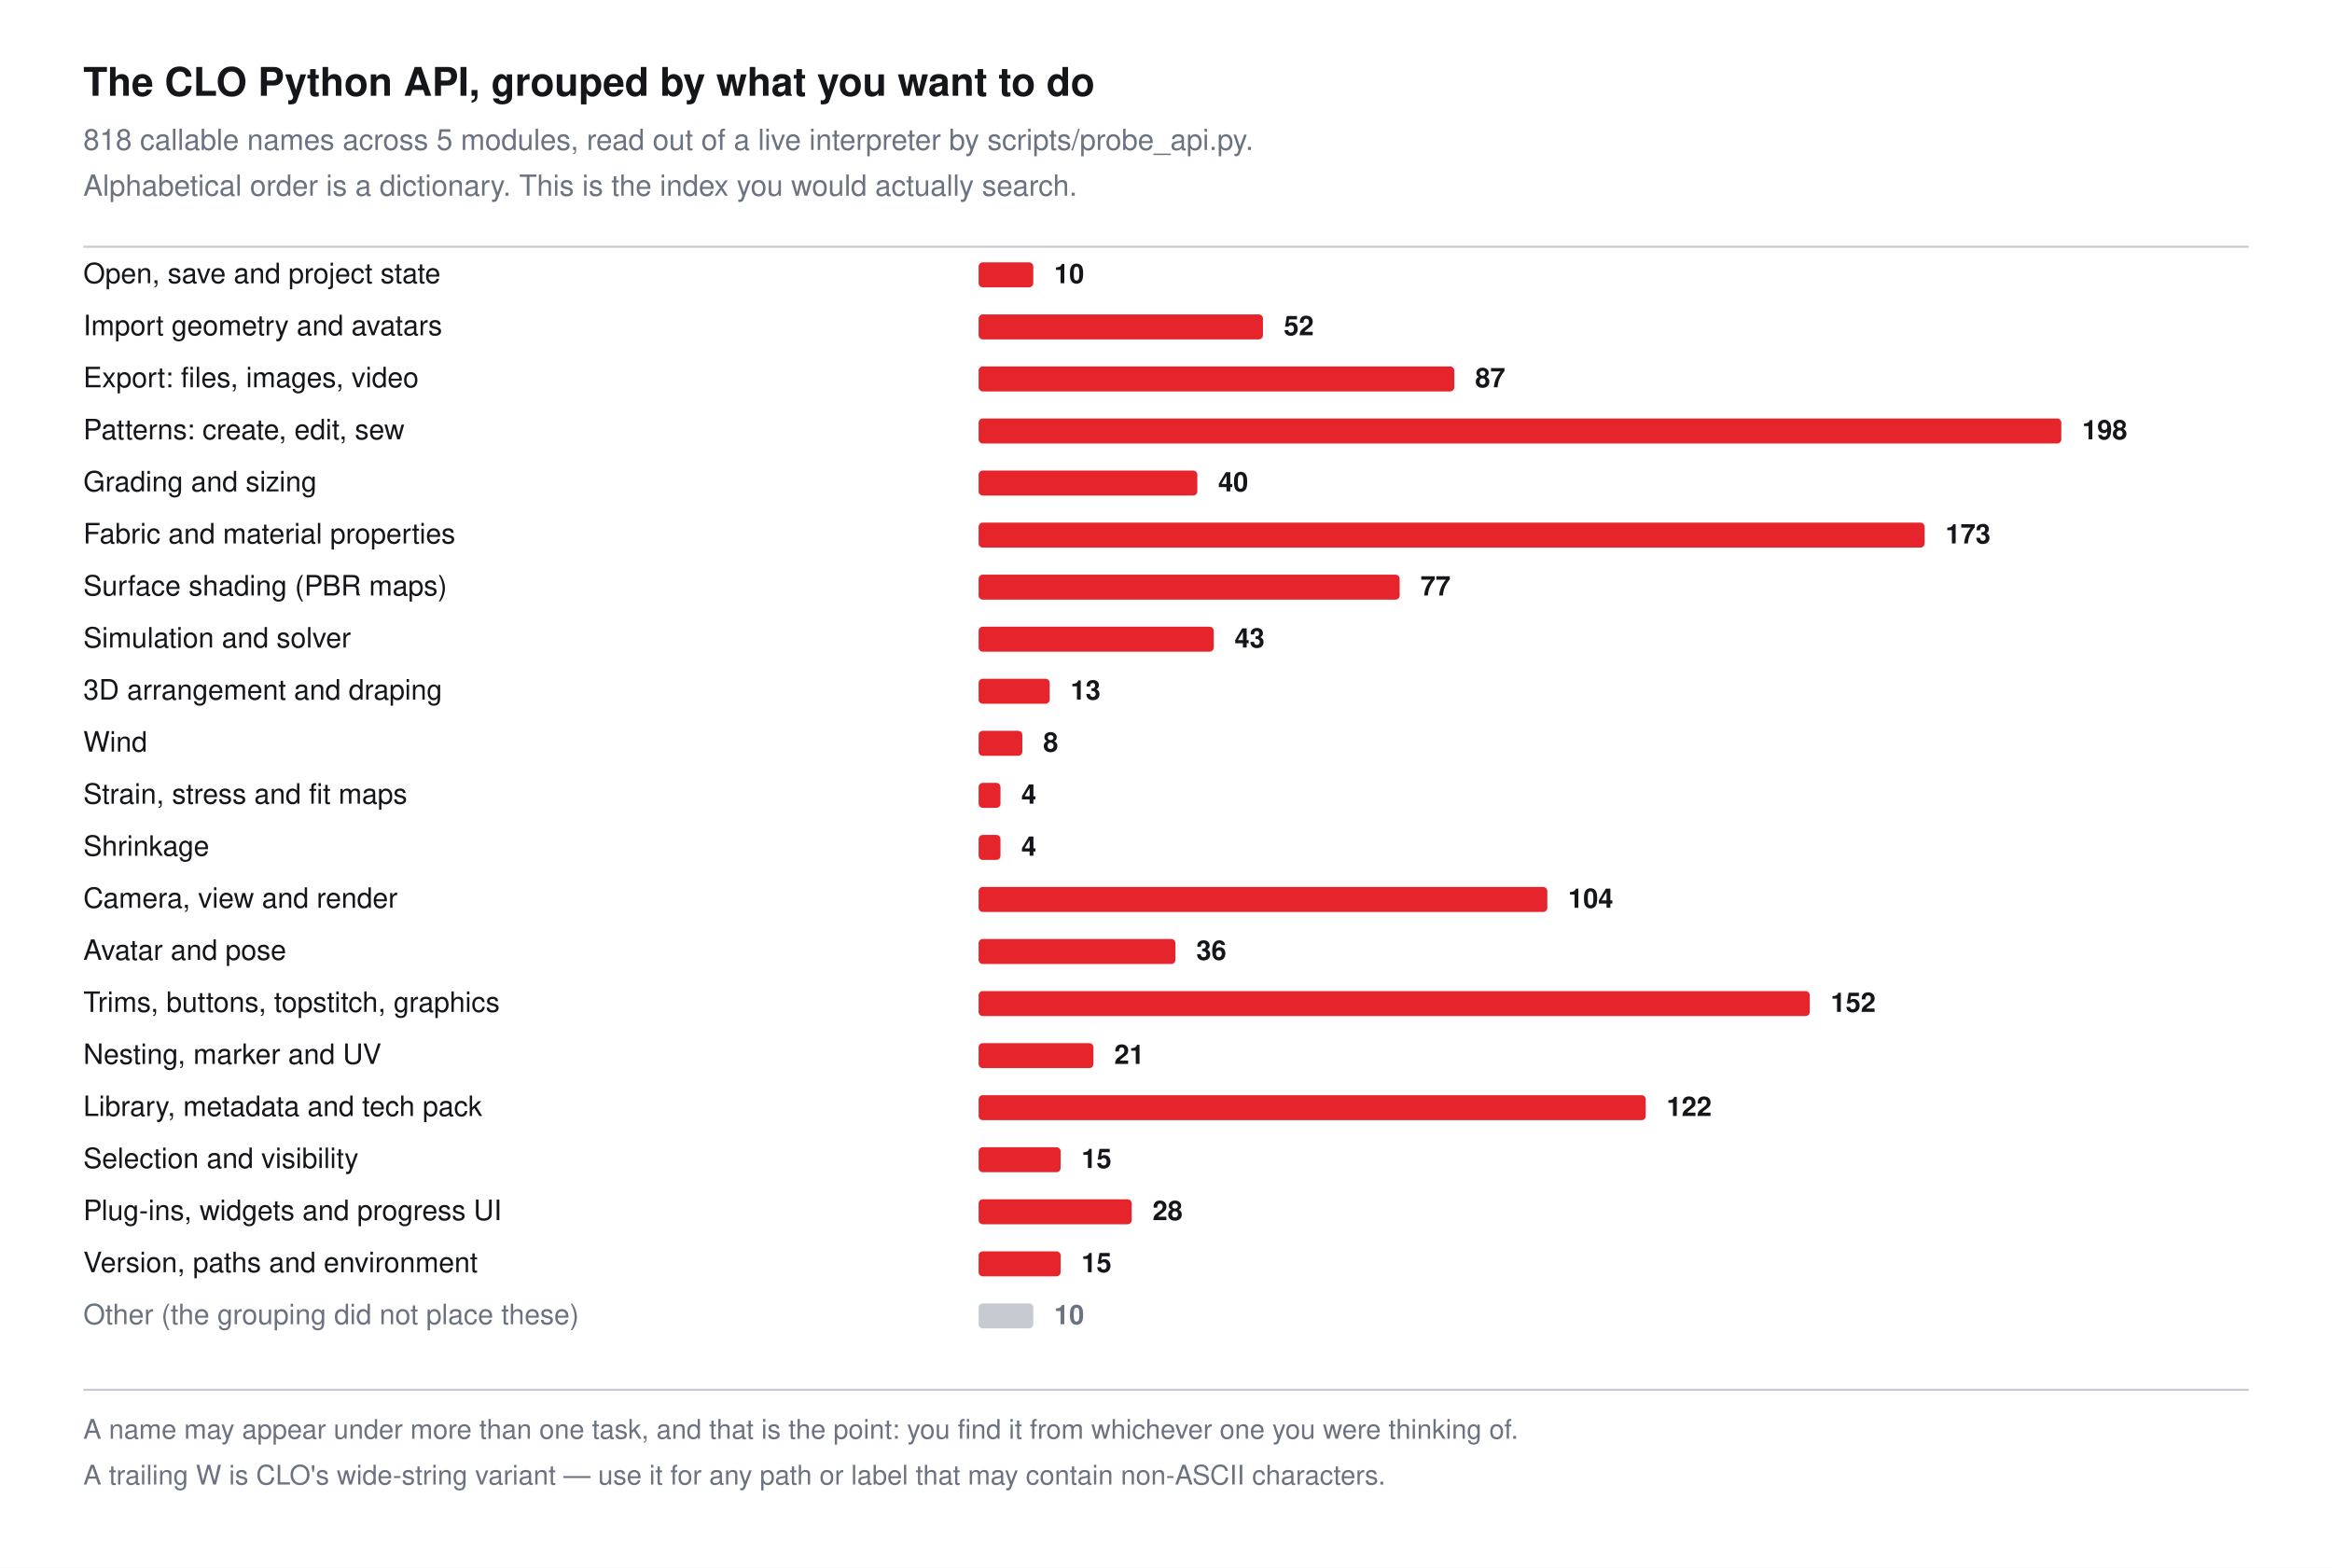
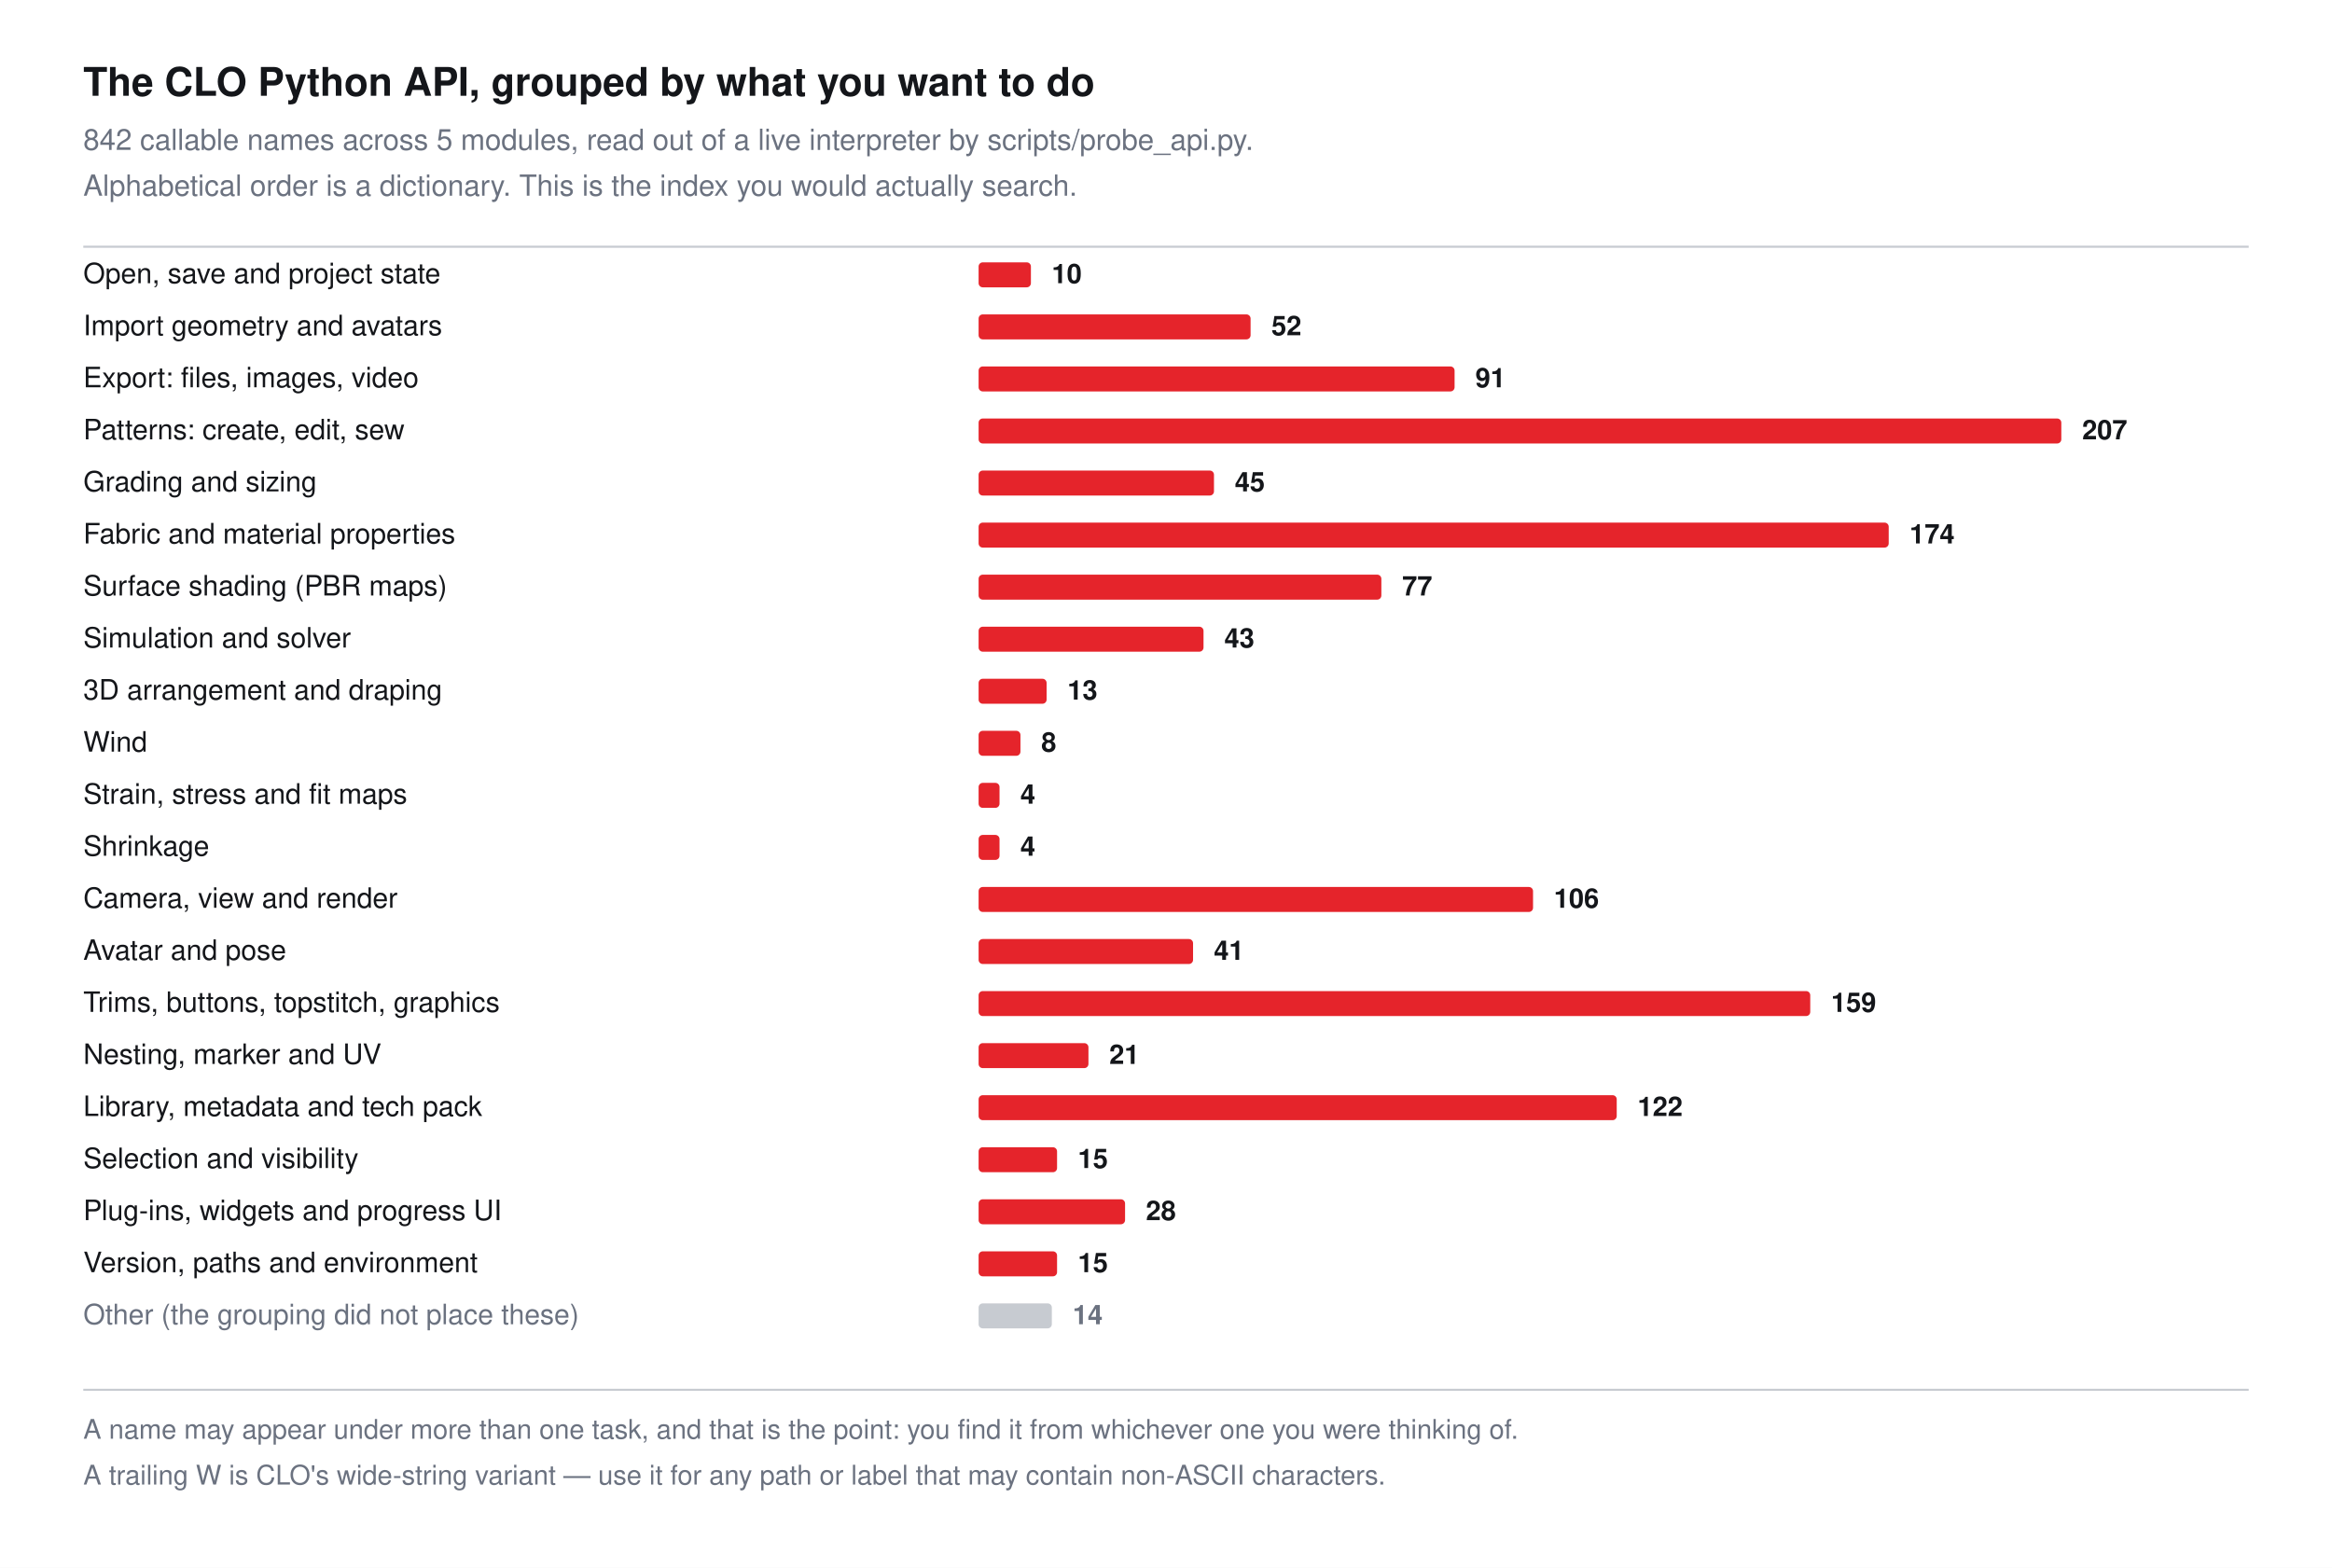
<svg xmlns="http://www.w3.org/2000/svg" viewBox="0 0 1120 753" width="1120" height="753" role="img" aria-labelledby="t d">
  <defs>
    <marker id="a" viewBox="0 0 10 10" refX="9" refY="5" markerWidth="6" markerHeight="6" orient="auto-start-reverse">
      <path d="M0,0 L10,5 L0,10 z" fill="#14161a" />
    </marker>
    <marker id="ar" viewBox="0 0 10 10" refX="9" refY="5" markerWidth="6" markerHeight="6" orient="auto-start-reverse">
      <path d="M0,0 L10,5 L0,10 z" fill="#e5242b" />
    </marker>
  </defs>
  <rect width="1120" height="753" fill="#ffffff" />
  <text x="40" y="46" font-family="-apple-system,BlinkMacSystemFont,'Segoe UI',Helvetica,Arial,'Noto Sans',sans-serif" font-size="19" fill="#14161a" font-weight="700" text-anchor="start">The CLO Python API, grouped by what you want to do</text>
-   <text x="40" y="72" font-family="-apple-system,BlinkMacSystemFont,'Segoe UI',Helvetica,Arial,'Noto Sans',sans-serif" font-size="14" fill="#6b7280" font-weight="400" text-anchor="start">818 callable names across 5 modules, read out of a live interpreter by scripts/probe_api.py.</text>
+   <text x="40" y="72" font-family="-apple-system,BlinkMacSystemFont,'Segoe UI',Helvetica,Arial,'Noto Sans',sans-serif" font-size="14" fill="#6b7280" font-weight="400" text-anchor="start">842 callable names across 5 modules, read out of a live interpreter by scripts/probe_api.py.</text>
  <text x="40" y="94" font-family="-apple-system,BlinkMacSystemFont,'Segoe UI',Helvetica,Arial,'Noto Sans',sans-serif" font-size="14" fill="#6b7280" font-weight="400" text-anchor="start">Alphabetical order is a dictionary. This is the index you would actually search.</text>
  <rect x="40" y="118" width="1040" height="1" fill="#c7cbd1" />
  <text x="40" y="136" font-family="-apple-system,BlinkMacSystemFont,'Segoe UI',Helvetica,Arial,'Noto Sans',sans-serif" font-size="13.5" fill="#14161a" font-weight="500" text-anchor="start">Open, save and project state</text>
-   <rect x="470" y="126" width="26.263" height="12" rx="2" fill="#e5242b" />
-   <text x="506.263" y="136" font-family="-apple-system,BlinkMacSystemFont,'Segoe UI',Helvetica,Arial,'Noto Sans',sans-serif" font-size="13" fill="#14161a" font-weight="600" text-anchor="start">10</text>
+   <rect x="470" y="126" width="25.121" height="12" rx="2" fill="#e5242b" />
+   <text x="505.121" y="136" font-family="-apple-system,BlinkMacSystemFont,'Segoe UI',Helvetica,Arial,'Noto Sans',sans-serif" font-size="13" fill="#14161a" font-weight="600" text-anchor="start">10</text>
  <text x="40" y="161" font-family="-apple-system,BlinkMacSystemFont,'Segoe UI',Helvetica,Arial,'Noto Sans',sans-serif" font-size="13.5" fill="#14161a" font-weight="500" text-anchor="start">Import geometry and avatars</text>
-   <rect x="470" y="151" width="136.566" height="12" rx="2" fill="#e5242b" />
-   <text x="616.566" y="161" font-family="-apple-system,BlinkMacSystemFont,'Segoe UI',Helvetica,Arial,'Noto Sans',sans-serif" font-size="13" fill="#14161a" font-weight="600" text-anchor="start">52</text>
+   <rect x="470" y="151" width="130.628" height="12" rx="2" fill="#e5242b" />
+   <text x="610.628" y="161" font-family="-apple-system,BlinkMacSystemFont,'Segoe UI',Helvetica,Arial,'Noto Sans',sans-serif" font-size="13" fill="#14161a" font-weight="600" text-anchor="start">52</text>
  <text x="40" y="186" font-family="-apple-system,BlinkMacSystemFont,'Segoe UI',Helvetica,Arial,'Noto Sans',sans-serif" font-size="13.5" fill="#14161a" font-weight="500" text-anchor="start">Export: files, images, video</text>
-   <rect x="470" y="176" width="228.485" height="12" rx="2" fill="#e5242b" />
-   <text x="708.485" y="186" font-family="-apple-system,BlinkMacSystemFont,'Segoe UI',Helvetica,Arial,'Noto Sans',sans-serif" font-size="13" fill="#14161a" font-weight="600" text-anchor="start">87</text>
+   <rect x="470" y="176" width="228.599" height="12" rx="2" fill="#e5242b" />
+   <text x="708.599" y="186" font-family="-apple-system,BlinkMacSystemFont,'Segoe UI',Helvetica,Arial,'Noto Sans',sans-serif" font-size="13" fill="#14161a" font-weight="600" text-anchor="start">91</text>
  <text x="40" y="211" font-family="-apple-system,BlinkMacSystemFont,'Segoe UI',Helvetica,Arial,'Noto Sans',sans-serif" font-size="13.5" fill="#14161a" font-weight="500" text-anchor="start">Patterns: create, edit, sew</text>
  <rect x="470" y="201" width="520" height="12" rx="2" fill="#e5242b" />
-   <text x="1000" y="211" font-family="-apple-system,BlinkMacSystemFont,'Segoe UI',Helvetica,Arial,'Noto Sans',sans-serif" font-size="13" fill="#14161a" font-weight="600" text-anchor="start">198</text>
+   <text x="1000" y="211" font-family="-apple-system,BlinkMacSystemFont,'Segoe UI',Helvetica,Arial,'Noto Sans',sans-serif" font-size="13" fill="#14161a" font-weight="600" text-anchor="start">207</text>
  <text x="40" y="236" font-family="-apple-system,BlinkMacSystemFont,'Segoe UI',Helvetica,Arial,'Noto Sans',sans-serif" font-size="13.5" fill="#14161a" font-weight="500" text-anchor="start">Grading and sizing</text>
-   <rect x="470" y="226" width="105.051" height="12" rx="2" fill="#e5242b" />
-   <text x="585.051" y="236" font-family="-apple-system,BlinkMacSystemFont,'Segoe UI',Helvetica,Arial,'Noto Sans',sans-serif" font-size="13" fill="#14161a" font-weight="600" text-anchor="start">40</text>
+   <rect x="470" y="226" width="113.043" height="12" rx="2" fill="#e5242b" />
+   <text x="593.043" y="236" font-family="-apple-system,BlinkMacSystemFont,'Segoe UI',Helvetica,Arial,'Noto Sans',sans-serif" font-size="13" fill="#14161a" font-weight="600" text-anchor="start">45</text>
  <text x="40" y="261" font-family="-apple-system,BlinkMacSystemFont,'Segoe UI',Helvetica,Arial,'Noto Sans',sans-serif" font-size="13.5" fill="#14161a" font-weight="500" text-anchor="start">Fabric and material properties</text>
-   <rect x="470" y="251" width="454.343" height="12" rx="2" fill="#e5242b" />
-   <text x="934.343" y="261" font-family="-apple-system,BlinkMacSystemFont,'Segoe UI',Helvetica,Arial,'Noto Sans',sans-serif" font-size="13" fill="#14161a" font-weight="600" text-anchor="start">173</text>
+   <rect x="470" y="251" width="437.101" height="12" rx="2" fill="#e5242b" />
+   <text x="917.101" y="261" font-family="-apple-system,BlinkMacSystemFont,'Segoe UI',Helvetica,Arial,'Noto Sans',sans-serif" font-size="13" fill="#14161a" font-weight="600" text-anchor="start">174</text>
  <text x="40" y="286" font-family="-apple-system,BlinkMacSystemFont,'Segoe UI',Helvetica,Arial,'Noto Sans',sans-serif" font-size="13.5" fill="#14161a" font-weight="500" text-anchor="start">Surface shading (PBR maps)</text>
-   <rect x="470" y="276" width="202.222" height="12" rx="2" fill="#e5242b" />
-   <text x="682.222" y="286" font-family="-apple-system,BlinkMacSystemFont,'Segoe UI',Helvetica,Arial,'Noto Sans',sans-serif" font-size="13" fill="#14161a" font-weight="600" text-anchor="start">77</text>
+   <rect x="470" y="276" width="193.43" height="12" rx="2" fill="#e5242b" />
+   <text x="673.43" y="286" font-family="-apple-system,BlinkMacSystemFont,'Segoe UI',Helvetica,Arial,'Noto Sans',sans-serif" font-size="13" fill="#14161a" font-weight="600" text-anchor="start">77</text>
  <text x="40" y="311" font-family="-apple-system,BlinkMacSystemFont,'Segoe UI',Helvetica,Arial,'Noto Sans',sans-serif" font-size="13.5" fill="#14161a" font-weight="500" text-anchor="start">Simulation and solver</text>
-   <rect x="470" y="301" width="112.929" height="12" rx="2" fill="#e5242b" />
-   <text x="592.929" y="311" font-family="-apple-system,BlinkMacSystemFont,'Segoe UI',Helvetica,Arial,'Noto Sans',sans-serif" font-size="13" fill="#14161a" font-weight="600" text-anchor="start">43</text>
+   <rect x="470" y="301" width="108.019" height="12" rx="2" fill="#e5242b" />
+   <text x="588.019" y="311" font-family="-apple-system,BlinkMacSystemFont,'Segoe UI',Helvetica,Arial,'Noto Sans',sans-serif" font-size="13" fill="#14161a" font-weight="600" text-anchor="start">43</text>
  <text x="40" y="336" font-family="-apple-system,BlinkMacSystemFont,'Segoe UI',Helvetica,Arial,'Noto Sans',sans-serif" font-size="13.5" fill="#14161a" font-weight="500" text-anchor="start">3D arrangement and draping</text>
-   <rect x="470" y="326" width="34.141" height="12" rx="2" fill="#e5242b" />
-   <text x="514.141" y="336" font-family="-apple-system,BlinkMacSystemFont,'Segoe UI',Helvetica,Arial,'Noto Sans',sans-serif" font-size="13" fill="#14161a" font-weight="600" text-anchor="start">13</text>
+   <rect x="470" y="326" width="32.657" height="12" rx="2" fill="#e5242b" />
+   <text x="512.657" y="336" font-family="-apple-system,BlinkMacSystemFont,'Segoe UI',Helvetica,Arial,'Noto Sans',sans-serif" font-size="13" fill="#14161a" font-weight="600" text-anchor="start">13</text>
  <text x="40" y="361" font-family="-apple-system,BlinkMacSystemFont,'Segoe UI',Helvetica,Arial,'Noto Sans',sans-serif" font-size="13.5" fill="#14161a" font-weight="500" text-anchor="start">Wind</text>
-   <rect x="470" y="351" width="21.01" height="12" rx="2" fill="#e5242b" />
-   <text x="501.01" y="361" font-family="-apple-system,BlinkMacSystemFont,'Segoe UI',Helvetica,Arial,'Noto Sans',sans-serif" font-size="13" fill="#14161a" font-weight="600" text-anchor="start">8</text>
+   <rect x="470" y="351" width="20.097" height="12" rx="2" fill="#e5242b" />
+   <text x="500.097" y="361" font-family="-apple-system,BlinkMacSystemFont,'Segoe UI',Helvetica,Arial,'Noto Sans',sans-serif" font-size="13" fill="#14161a" font-weight="600" text-anchor="start">8</text>
  <text x="40" y="386" font-family="-apple-system,BlinkMacSystemFont,'Segoe UI',Helvetica,Arial,'Noto Sans',sans-serif" font-size="13.5" fill="#14161a" font-weight="500" text-anchor="start">Strain, stress and fit maps</text>
-   <rect x="470" y="376" width="10.505" height="12" rx="2" fill="#e5242b" />
-   <text x="490.505" y="386" font-family="-apple-system,BlinkMacSystemFont,'Segoe UI',Helvetica,Arial,'Noto Sans',sans-serif" font-size="13" fill="#14161a" font-weight="600" text-anchor="start">4</text>
+   <rect x="470" y="376" width="10.048" height="12" rx="2" fill="#e5242b" />
+   <text x="490.048" y="386" font-family="-apple-system,BlinkMacSystemFont,'Segoe UI',Helvetica,Arial,'Noto Sans',sans-serif" font-size="13" fill="#14161a" font-weight="600" text-anchor="start">4</text>
  <text x="40" y="411" font-family="-apple-system,BlinkMacSystemFont,'Segoe UI',Helvetica,Arial,'Noto Sans',sans-serif" font-size="13.5" fill="#14161a" font-weight="500" text-anchor="start">Shrinkage</text>
-   <rect x="470" y="401" width="10.505" height="12" rx="2" fill="#e5242b" />
-   <text x="490.505" y="411" font-family="-apple-system,BlinkMacSystemFont,'Segoe UI',Helvetica,Arial,'Noto Sans',sans-serif" font-size="13" fill="#14161a" font-weight="600" text-anchor="start">4</text>
+   <rect x="470" y="401" width="10.048" height="12" rx="2" fill="#e5242b" />
+   <text x="490.048" y="411" font-family="-apple-system,BlinkMacSystemFont,'Segoe UI',Helvetica,Arial,'Noto Sans',sans-serif" font-size="13" fill="#14161a" font-weight="600" text-anchor="start">4</text>
  <text x="40" y="436" font-family="-apple-system,BlinkMacSystemFont,'Segoe UI',Helvetica,Arial,'Noto Sans',sans-serif" font-size="13.5" fill="#14161a" font-weight="500" text-anchor="start">Camera, view and render</text>
-   <rect x="470" y="426" width="273.131" height="12" rx="2" fill="#e5242b" />
-   <text x="753.131" y="436" font-family="-apple-system,BlinkMacSystemFont,'Segoe UI',Helvetica,Arial,'Noto Sans',sans-serif" font-size="13" fill="#14161a" font-weight="600" text-anchor="start">104</text>
+   <rect x="470" y="426" width="266.28" height="12" rx="2" fill="#e5242b" />
+   <text x="746.28" y="436" font-family="-apple-system,BlinkMacSystemFont,'Segoe UI',Helvetica,Arial,'Noto Sans',sans-serif" font-size="13" fill="#14161a" font-weight="600" text-anchor="start">106</text>
  <text x="40" y="461" font-family="-apple-system,BlinkMacSystemFont,'Segoe UI',Helvetica,Arial,'Noto Sans',sans-serif" font-size="13.5" fill="#14161a" font-weight="500" text-anchor="start">Avatar and pose</text>
-   <rect x="470" y="451" width="94.546" height="12" rx="2" fill="#e5242b" />
-   <text x="574.545" y="461" font-family="-apple-system,BlinkMacSystemFont,'Segoe UI',Helvetica,Arial,'Noto Sans',sans-serif" font-size="13" fill="#14161a" font-weight="600" text-anchor="start">36</text>
+   <rect x="470" y="451" width="102.995" height="12" rx="2" fill="#e5242b" />
+   <text x="582.995" y="461" font-family="-apple-system,BlinkMacSystemFont,'Segoe UI',Helvetica,Arial,'Noto Sans',sans-serif" font-size="13" fill="#14161a" font-weight="600" text-anchor="start">41</text>
  <text x="40" y="486" font-family="-apple-system,BlinkMacSystemFont,'Segoe UI',Helvetica,Arial,'Noto Sans',sans-serif" font-size="13.5" fill="#14161a" font-weight="500" text-anchor="start">Trims, buttons, topstitch, graphics</text>
-   <rect x="470" y="476" width="399.192" height="12" rx="2" fill="#e5242b" />
-   <text x="879.192" y="486" font-family="-apple-system,BlinkMacSystemFont,'Segoe UI',Helvetica,Arial,'Noto Sans',sans-serif" font-size="13" fill="#14161a" font-weight="600" text-anchor="start">152</text>
+   <rect x="470" y="476" width="399.42" height="12" rx="2" fill="#e5242b" />
+   <text x="879.42" y="486" font-family="-apple-system,BlinkMacSystemFont,'Segoe UI',Helvetica,Arial,'Noto Sans',sans-serif" font-size="13" fill="#14161a" font-weight="600" text-anchor="start">159</text>
  <text x="40" y="511" font-family="-apple-system,BlinkMacSystemFont,'Segoe UI',Helvetica,Arial,'Noto Sans',sans-serif" font-size="13.5" fill="#14161a" font-weight="500" text-anchor="start">Nesting, marker and UV</text>
-   <rect x="470" y="501" width="55.151" height="12" rx="2" fill="#e5242b" />
-   <text x="535.152" y="511" font-family="-apple-system,BlinkMacSystemFont,'Segoe UI',Helvetica,Arial,'Noto Sans',sans-serif" font-size="13" fill="#14161a" font-weight="600" text-anchor="start">21</text>
+   <rect x="470" y="501" width="52.754" height="12" rx="2" fill="#e5242b" />
+   <text x="532.754" y="511" font-family="-apple-system,BlinkMacSystemFont,'Segoe UI',Helvetica,Arial,'Noto Sans',sans-serif" font-size="13" fill="#14161a" font-weight="600" text-anchor="start">21</text>
  <text x="40" y="536" font-family="-apple-system,BlinkMacSystemFont,'Segoe UI',Helvetica,Arial,'Noto Sans',sans-serif" font-size="13.5" fill="#14161a" font-weight="500" text-anchor="start">Library, metadata and tech pack</text>
-   <rect x="470" y="526" width="320.404" height="12" rx="2" fill="#e5242b" />
-   <text x="800.404" y="536" font-family="-apple-system,BlinkMacSystemFont,'Segoe UI',Helvetica,Arial,'Noto Sans',sans-serif" font-size="13" fill="#14161a" font-weight="600" text-anchor="start">122</text>
+   <rect x="470" y="526" width="306.473" height="12" rx="2" fill="#e5242b" />
+   <text x="786.473" y="536" font-family="-apple-system,BlinkMacSystemFont,'Segoe UI',Helvetica,Arial,'Noto Sans',sans-serif" font-size="13" fill="#14161a" font-weight="600" text-anchor="start">122</text>
  <text x="40" y="561" font-family="-apple-system,BlinkMacSystemFont,'Segoe UI',Helvetica,Arial,'Noto Sans',sans-serif" font-size="13.5" fill="#14161a" font-weight="500" text-anchor="start">Selection and visibility</text>
-   <rect x="470" y="551" width="39.394" height="12" rx="2" fill="#e5242b" />
-   <text x="519.394" y="561" font-family="-apple-system,BlinkMacSystemFont,'Segoe UI',Helvetica,Arial,'Noto Sans',sans-serif" font-size="13" fill="#14161a" font-weight="600" text-anchor="start">15</text>
+   <rect x="470" y="551" width="37.681" height="12" rx="2" fill="#e5242b" />
+   <text x="517.681" y="561" font-family="-apple-system,BlinkMacSystemFont,'Segoe UI',Helvetica,Arial,'Noto Sans',sans-serif" font-size="13" fill="#14161a" font-weight="600" text-anchor="start">15</text>
  <text x="40" y="586" font-family="-apple-system,BlinkMacSystemFont,'Segoe UI',Helvetica,Arial,'Noto Sans',sans-serif" font-size="13.5" fill="#14161a" font-weight="500" text-anchor="start">Plug-ins, widgets and progress UI</text>
-   <rect x="470" y="576" width="73.535" height="12" rx="2" fill="#e5242b" />
-   <text x="553.535" y="586" font-family="-apple-system,BlinkMacSystemFont,'Segoe UI',Helvetica,Arial,'Noto Sans',sans-serif" font-size="13" fill="#14161a" font-weight="600" text-anchor="start">28</text>
+   <rect x="470" y="576" width="70.338" height="12" rx="2" fill="#e5242b" />
+   <text x="550.338" y="586" font-family="-apple-system,BlinkMacSystemFont,'Segoe UI',Helvetica,Arial,'Noto Sans',sans-serif" font-size="13" fill="#14161a" font-weight="600" text-anchor="start">28</text>
  <text x="40" y="611" font-family="-apple-system,BlinkMacSystemFont,'Segoe UI',Helvetica,Arial,'Noto Sans',sans-serif" font-size="13.5" fill="#14161a" font-weight="500" text-anchor="start">Version, paths and environment</text>
-   <rect x="470" y="601" width="39.394" height="12" rx="2" fill="#e5242b" />
-   <text x="519.394" y="611" font-family="-apple-system,BlinkMacSystemFont,'Segoe UI',Helvetica,Arial,'Noto Sans',sans-serif" font-size="13" fill="#14161a" font-weight="600" text-anchor="start">15</text>
+   <rect x="470" y="601" width="37.681" height="12" rx="2" fill="#e5242b" />
+   <text x="517.681" y="611" font-family="-apple-system,BlinkMacSystemFont,'Segoe UI',Helvetica,Arial,'Noto Sans',sans-serif" font-size="13" fill="#14161a" font-weight="600" text-anchor="start">15</text>
  <text x="40" y="636" font-family="-apple-system,BlinkMacSystemFont,'Segoe UI',Helvetica,Arial,'Noto Sans',sans-serif" font-size="13.5" fill="#6b7280" font-weight="400" text-anchor="start">Other (the grouping did not place these)</text>
-   <rect x="470" y="626" width="26.263" height="12" rx="2" fill="#c7cbd1" />
-   <text x="506.263" y="636" font-family="-apple-system,BlinkMacSystemFont,'Segoe UI',Helvetica,Arial,'Noto Sans',sans-serif" font-size="13" fill="#6b7280" font-weight="600" text-anchor="start">10</text>
+   <rect x="470" y="626" width="35.169" height="12" rx="2" fill="#c7cbd1" />
+   <text x="515.169" y="636" font-family="-apple-system,BlinkMacSystemFont,'Segoe UI',Helvetica,Arial,'Noto Sans',sans-serif" font-size="13" fill="#6b7280" font-weight="600" text-anchor="start">14</text>
  <rect x="40" y="667" width="1040" height="1" fill="#c7cbd1" />
  <text x="40" y="691" font-family="-apple-system,BlinkMacSystemFont,'Segoe UI',Helvetica,Arial,'Noto Sans',sans-serif" font-size="13" fill="#6b7280" font-weight="400" text-anchor="start">A name may appear under more than one task, and that is the point: you find it from whichever one you were thinking of.</text>
  <text x="40" y="713" font-family="-apple-system,BlinkMacSystemFont,'Segoe UI',Helvetica,Arial,'Noto Sans',sans-serif" font-size="13" fill="#6b7280" font-weight="400" text-anchor="start">A trailing W is CLO's wide-string variant — use it for any path or label that may contain non-ASCII characters.</text>
</svg>
